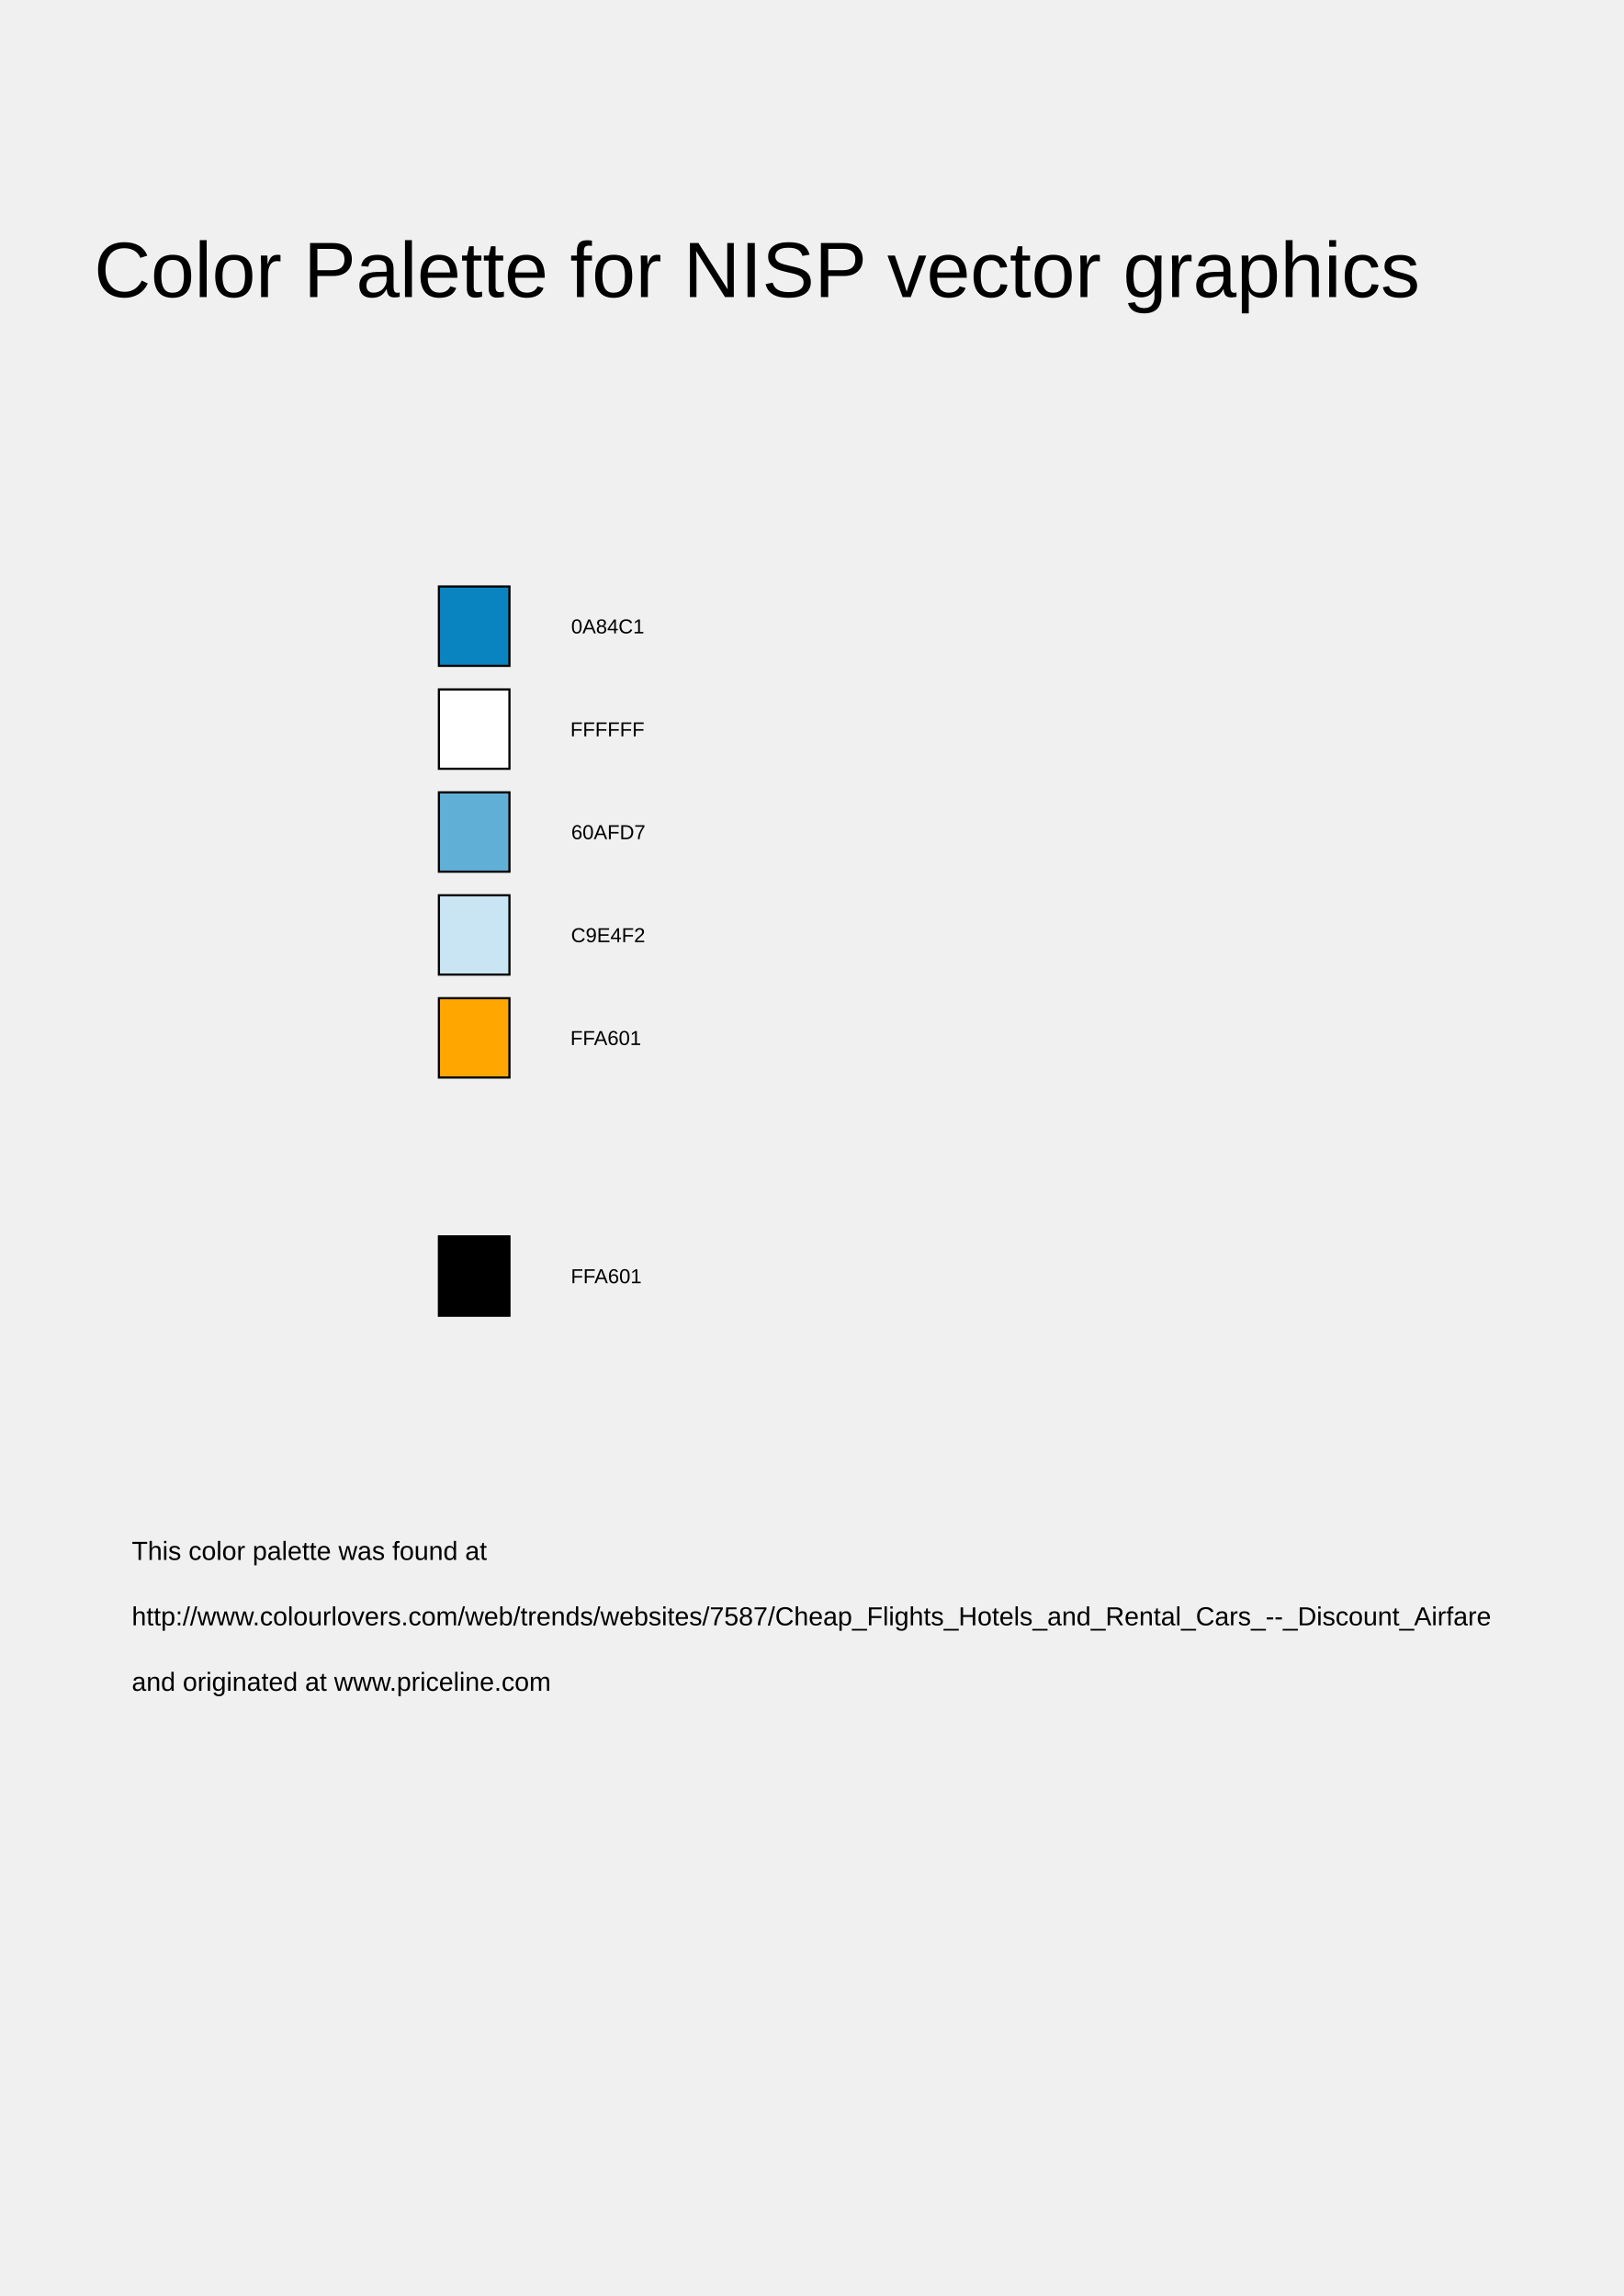
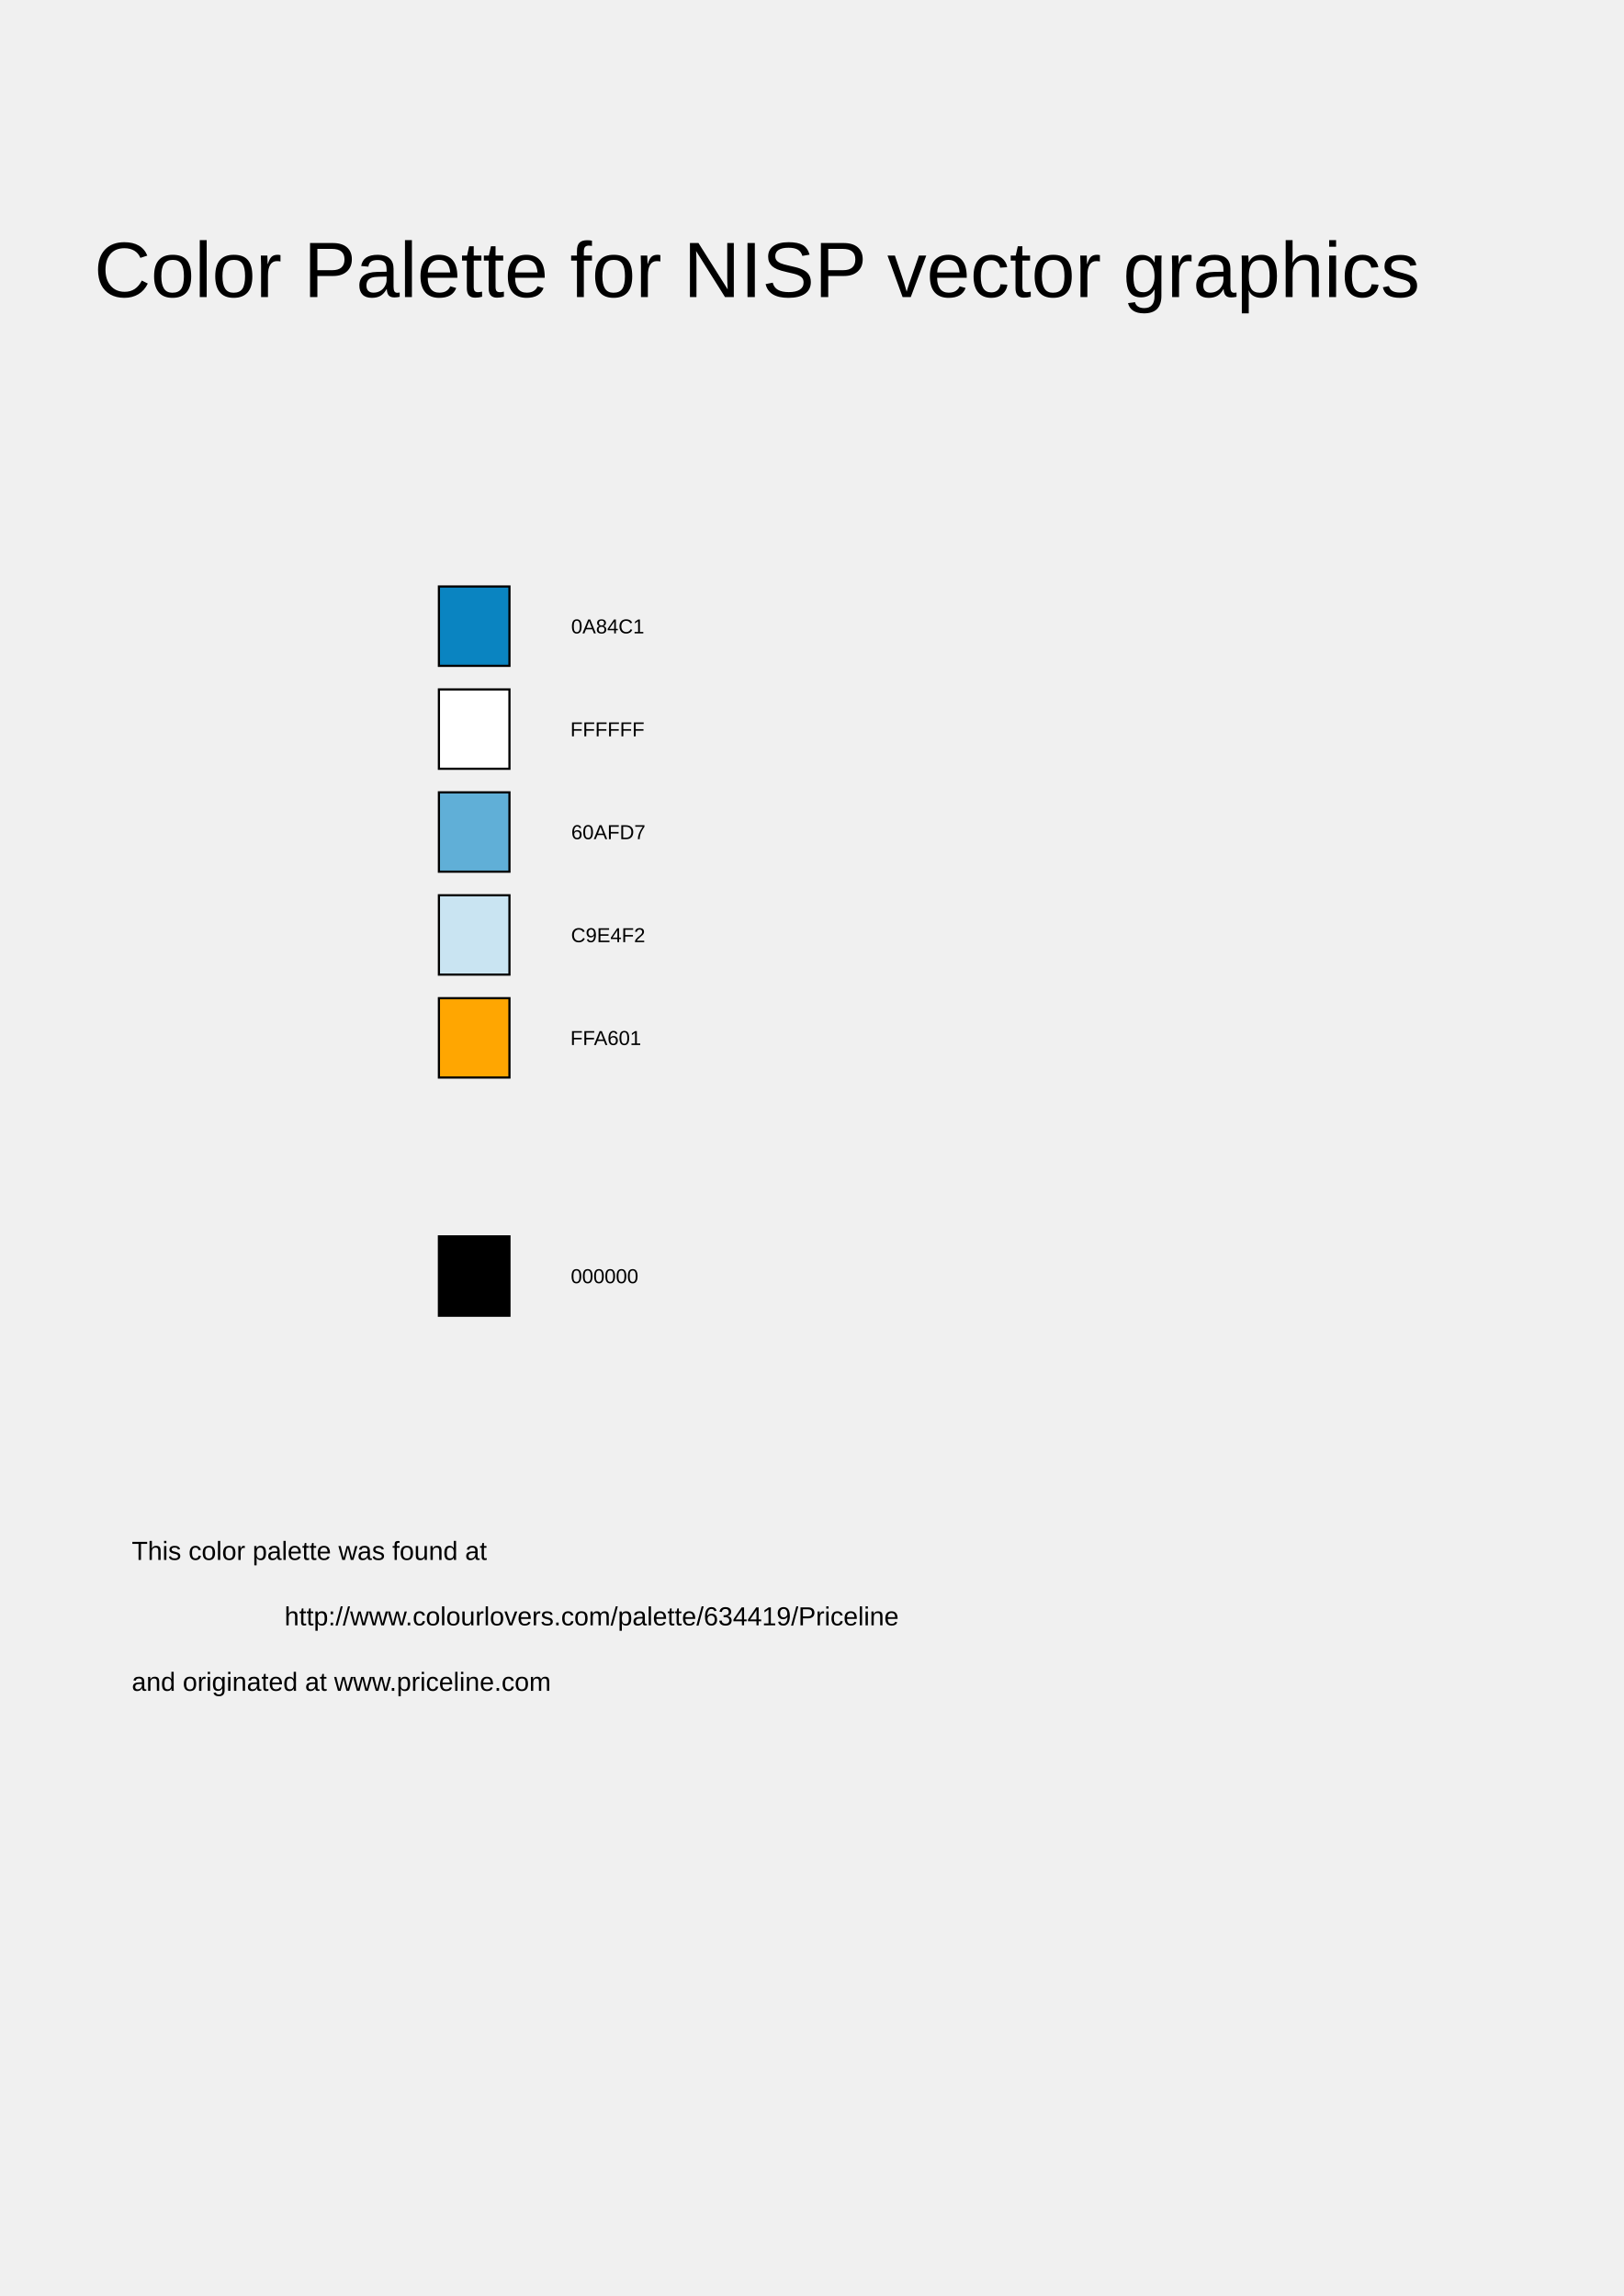
<svg xmlns="http://www.w3.org/2000/svg" width="744.094" height="1052.362" id="svg2" version="1.1">
  <defs id="defs4">
    </defs>
  <g id="layer1" transform="translate(0,0.00130762)">
    <text xml:space="preserve" style="font-size:12px;font-style:normal;font-variant:normal;font-weight:normal;font-stretch:normal;text-align:start;text-anchor:start;fill:#000000;fill-opacity:1;stroke:none;font-family:Arial;-inkscape-font-specification:Bitstream Vera Sans" x="60.381" y="714.971" id="text2816">
-       <tspan x="60.381" y="714.971" id="tspan2820">This color palette was found at </tspan>
-       <tspan x="60.381" y="729.971" id="tspan3834" />
-       <tspan x="60.381" y="744.971" id="tspan2822">http://www.colourlovers.com/web/trends/websites/7587/Cheap_Flights_Hotels_and_Rental_Cars_--_Discount_Airfare</tspan>
-       <tspan x="60.381" y="759.971" id="tspan3836" />
-       <tspan x="60.381" y="774.971" id="tspan3840">and originated at www.priceline.com</tspan>
+       <tspan x="60.381" y="714.971" id="tspan2822">This color palette was found at </tspan>
+       <tspan x="60.381" y="729.971" id="tspan3024" />
+       <tspan x="60.381" y="744.971" id="tspan3026">                     http://www.colourlovers.com/palette/634419/Priceline</tspan>
+       <tspan x="60.381" y="759.971" id="tspan3840" />
+       <tspan x="60.381" y="774.971" id="tspan3028">and originated at www.priceline.com</tspan>
      <tspan x="60.381" y="789.971" id="tspan3838" />
      <tspan x="60.381" y="804.971" id="tspan2834" />
    </text>
    <rect style="color:#000000;fill:#000000;fill-opacity:1;fill-rule:nonzero;stroke:#000000;stroke-width:1;marker:none;visibility:visible;display:inline;overflow:visible;enable-background:accumulate" id="rect2838" width="32.325" height="36.365" x="201.142" y="566.687" />
    <rect y="457.513" x="201.142" height="36.365" width="32.325" id="rect2840" style="color:#000000;fill:#ffa601;fill-opacity:1;fill-rule:nonzero;stroke:#000000;stroke-width:1;marker:none;visibility:visible;display:inline;overflow:visible;enable-background:accumulate" />
    <rect style="color:#000000;fill:#c9e4f2;fill-opacity:1;fill-rule:nonzero;stroke:#000000;stroke-width:1;marker:none;visibility:visible;display:inline;overflow:visible;enable-background:accumulate" id="rect2842" width="32.325" height="36.365" x="201.142" y="410.339" />
    <rect y="363.165" x="201.142" height="36.365" width="32.325" id="rect2844" style="color:#000000;fill:#60afd7;fill-opacity:1;fill-rule:nonzero;stroke:#000000;stroke-width:1;marker:none;visibility:visible;display:inline;overflow:visible;enable-background:accumulate" />
    <rect style="color:#000000;fill:#ffffff;fill-opacity:1;fill-rule:nonzero;stroke:#000000;stroke-width:1;marker:none;visibility:visible;display:inline;overflow:visible;enable-background:accumulate" id="rect2846" width="32.325" height="36.365" x="201.142" y="315.991" />
    <rect y="268.816" x="201.142" height="36.365" width="32.325" id="rect2848" style="color:#000000;fill:#0a84c1;fill-opacity:1;fill-rule:nonzero;stroke:#000000;stroke-width:1;marker:none;visibility:visible;display:inline;overflow:visible;enable-background:accumulate" />
    <text xml:space="preserve" style="font-size:9.272px;font-style:normal;font-variant:normal;font-weight:normal;font-stretch:normal;text-align:start;text-anchor:start;fill:#000000;fill-opacity:1;stroke:none;font-family:Arial;-inkscape-font-specification:Bitstream Vera Sans" x="261.751" y="290.318" id="text9100">
      <tspan id="tspan9102" x="261.751" y="290.318">0A84C1</tspan>
    </text>
    <text xml:space="preserve" style="font-size:9.272px;font-style:normal;font-variant:normal;font-weight:normal;font-stretch:normal;text-align:start;text-anchor:start;fill:#000000;fill-opacity:1;stroke:none;font-family:Arial;-inkscape-font-specification:Bitstream Vera Sans" x="261.788" y="384.623" id="text9104">
      <tspan id="tspan9106" x="261.788" y="384.623">60AFD7</tspan>
    </text>
    <text xml:space="preserve" style="font-size:9.272px;font-style:normal;font-variant:normal;font-weight:normal;font-stretch:normal;text-align:start;text-anchor:start;fill:#000000;fill-opacity:1;stroke:none;font-family:Arial;-inkscape-font-specification:Bitstream Vera Sans" x="261.674" y="431.84" id="text9108">
      <tspan id="tspan9110" x="261.674" y="431.84">C9E4F2</tspan>
    </text>
    <flowRoot xml:space="preserve" id="flowRoot9112" style="font-size:9.272px;font-style:normal;font-variant:normal;font-weight:normal;font-stretch:normal;text-align:start;text-anchor:start;fill:#000000;fill-opacity:1;stroke:none;font-family:Arial;-inkscape-font-specification:Bitstream Vera Sans">
      <flowRegion id="flowRegion9114">
        <rect id="rect9116" width="60.609" height="53.033" x="216.173" y="584.662" />
      </flowRegion>
      <flowPara id="flowPara9118" />
    </flowRoot>
    <text xml:space="preserve" style="font-size:9.272px;font-style:normal;font-variant:normal;font-weight:normal;font-stretch:normal;text-align:start;text-anchor:start;fill:#000000;fill-opacity:1;stroke:none;font-family:Arial;-inkscape-font-specification:Bitstream Vera Sans" x="261.376" y="478.971" id="text9120">
      <tspan id="tspan9122" x="261.376" y="478.971">FFA601</tspan>
    </text>
    <text xml:space="preserve" style="font-size:9.272px;font-style:normal;font-variant:normal;font-weight:normal;font-stretch:normal;text-align:start;text-anchor:start;fill:#000000;fill-opacity:1;stroke:none;font-family:Arial;-inkscape-font-specification:Bitstream Vera Sans" x="261.376" y="337.492" id="text9124">
      <tspan id="tspan9126" x="261.376" y="337.492">FFFFFF</tspan>
    </text>
    <path style="fill:none;stroke:#000000;stroke-width:1.096px;stroke-linecap:butt;stroke-linejoin:miter;stroke-opacity:1" d="m 806.608,54.243 c -10e-4,49.22 -0.002,98.439 -0.003,147.659" id="path3954-7" />
    <text xml:space="preserve" style="font-size:9.272px;font-style:normal;font-variant:normal;font-weight:normal;font-stretch:normal;text-align:start;text-anchor:start;fill:#000000;fill-opacity:1;stroke:none;font-family:Arial;-inkscape-font-specification:Bitstream Vera Sans" x="261.588" y="588.145" id="text9120-4">
-       <tspan id="tspan9122-7" x="261.588" y="588.145">FFA601</tspan>
+       <tspan id="tspan9122-7" x="261.588" y="588.145">000000</tspan>
    </text>
    <text xml:space="preserve" style="font-size:36px;font-style:normal;font-variant:normal;font-weight:normal;font-stretch:normal;text-align:center;line-height:125%;letter-spacing:0px;word-spacing:0px;text-anchor:middle;fill:#000000;fill-opacity:1;stroke:none;font-family:Arial;-inkscape-font-specification:Arial" x="371.912" y="136.153" id="text3828">
      <tspan id="tspan3830" x="371.912" y="136.153">Color Palette for NISP vector graphics</tspan>
    </text>
  </g>
</svg>
